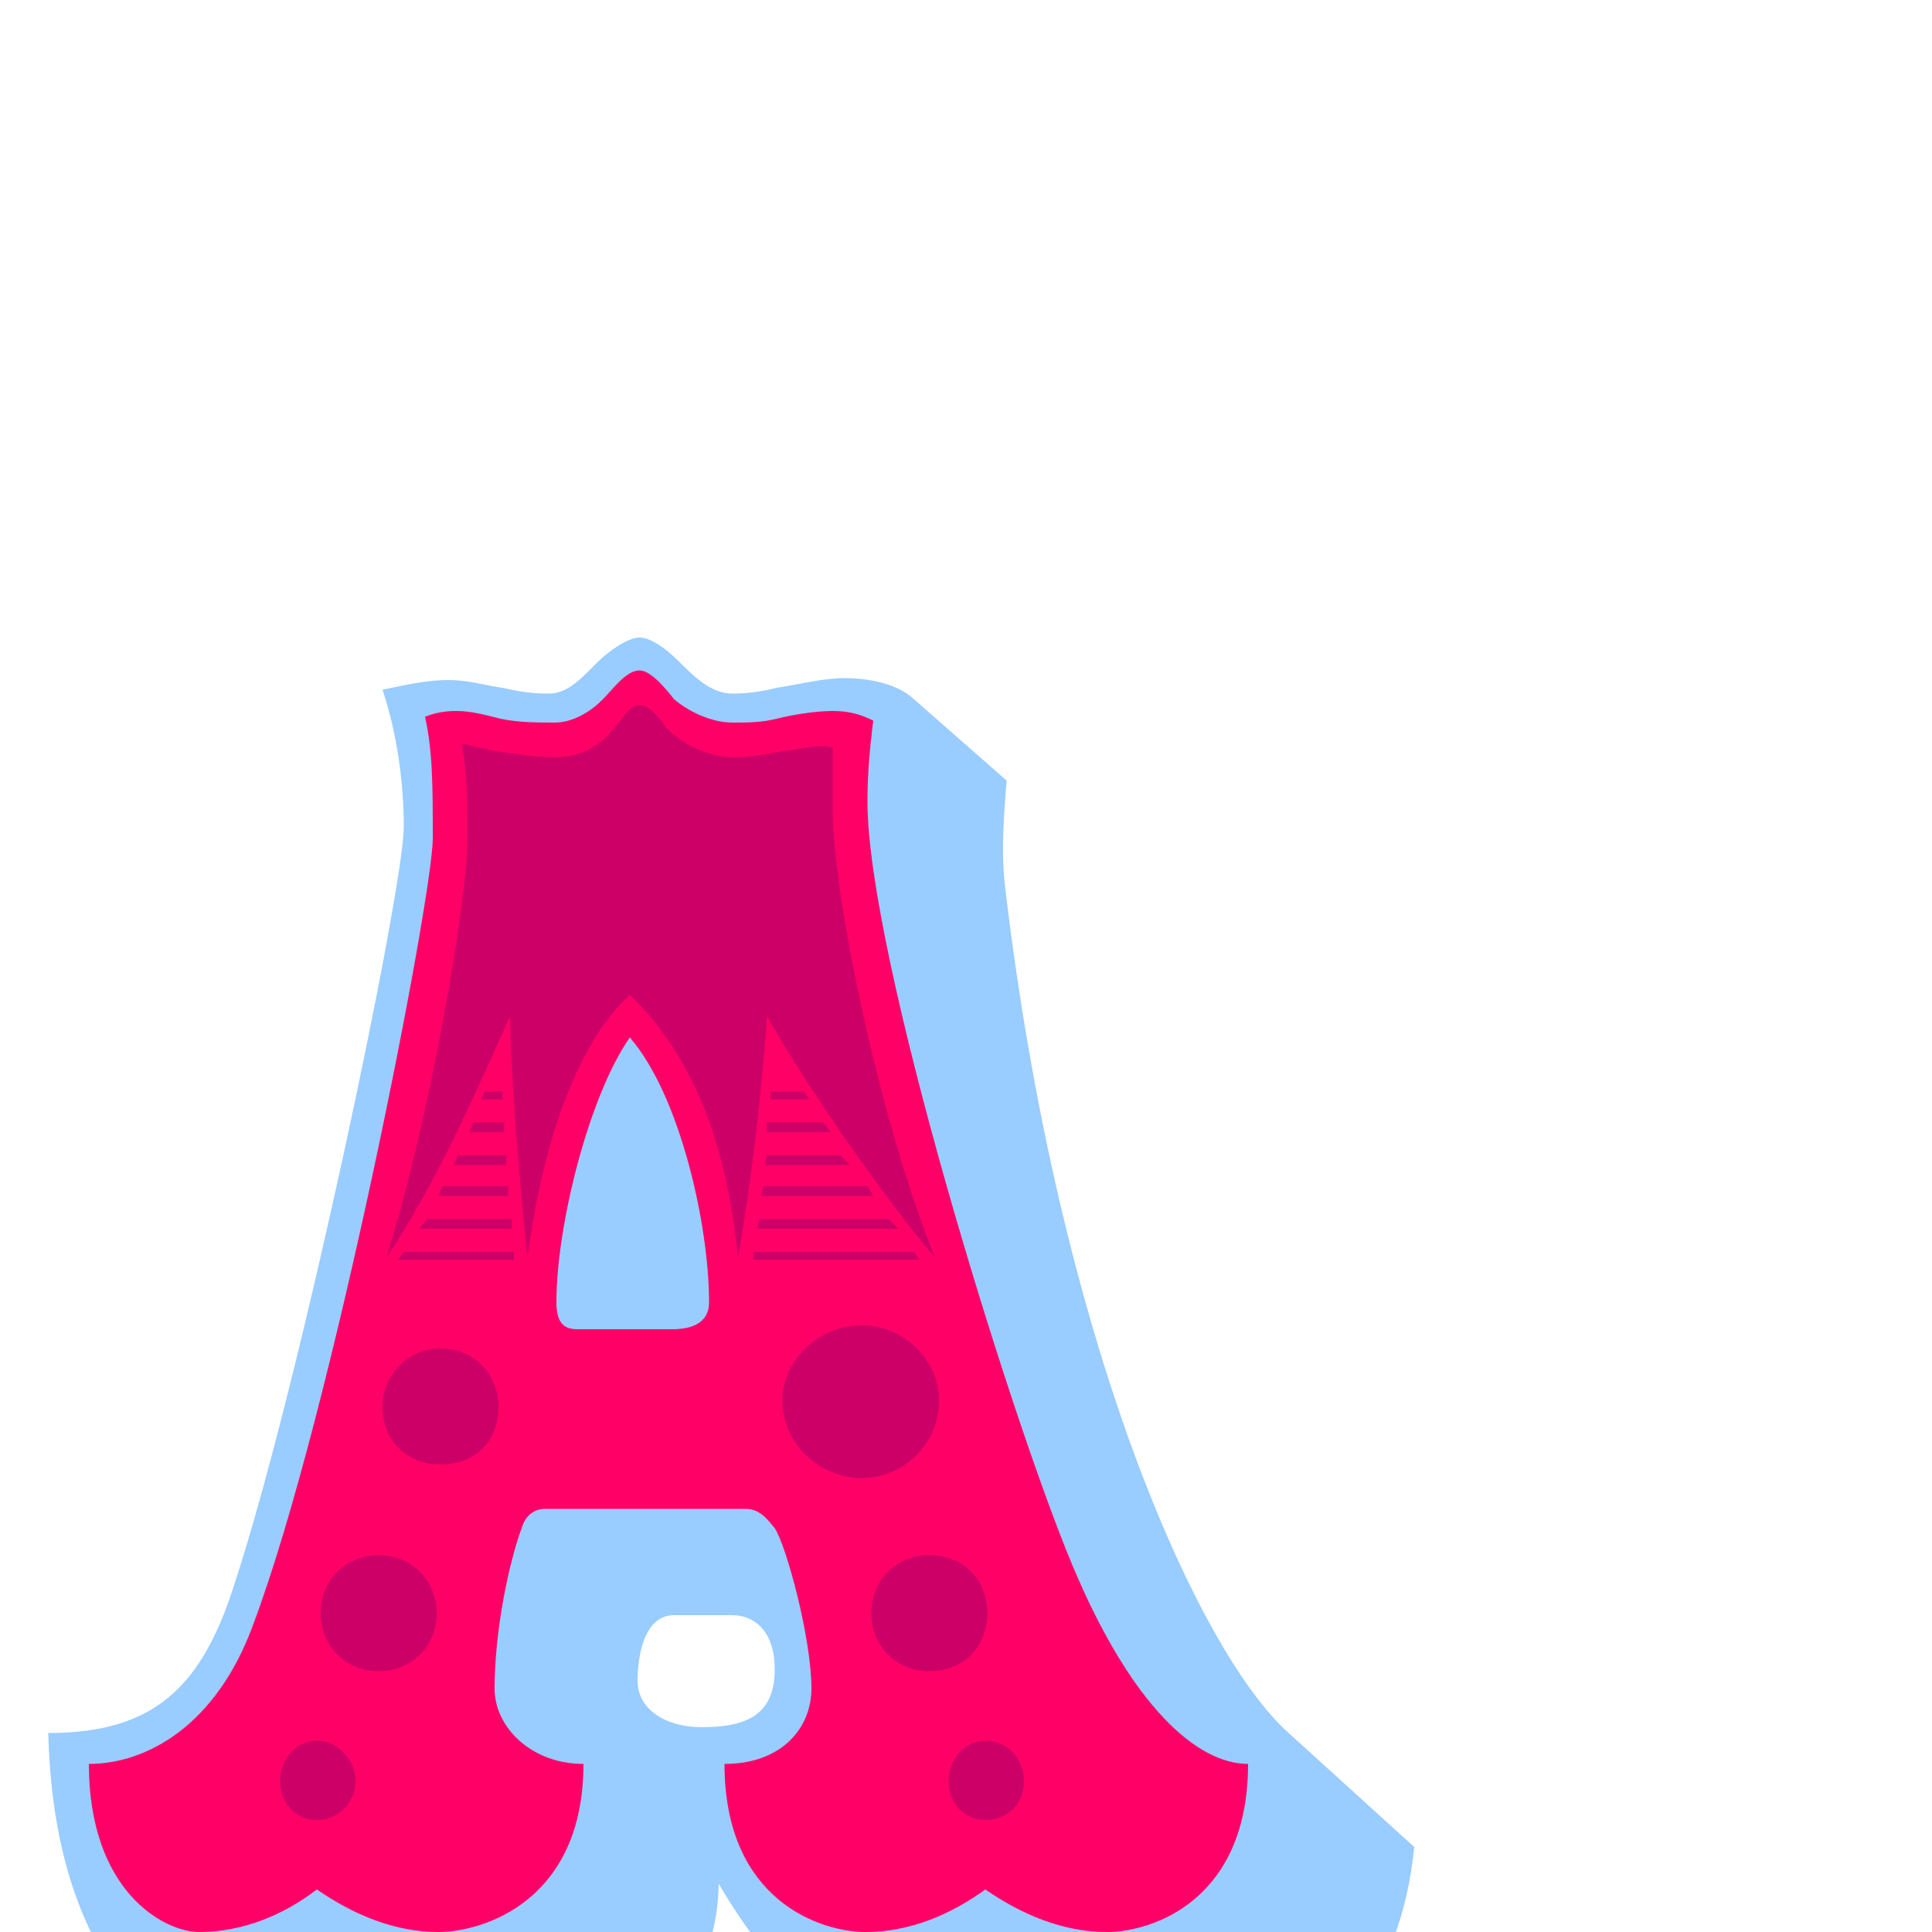
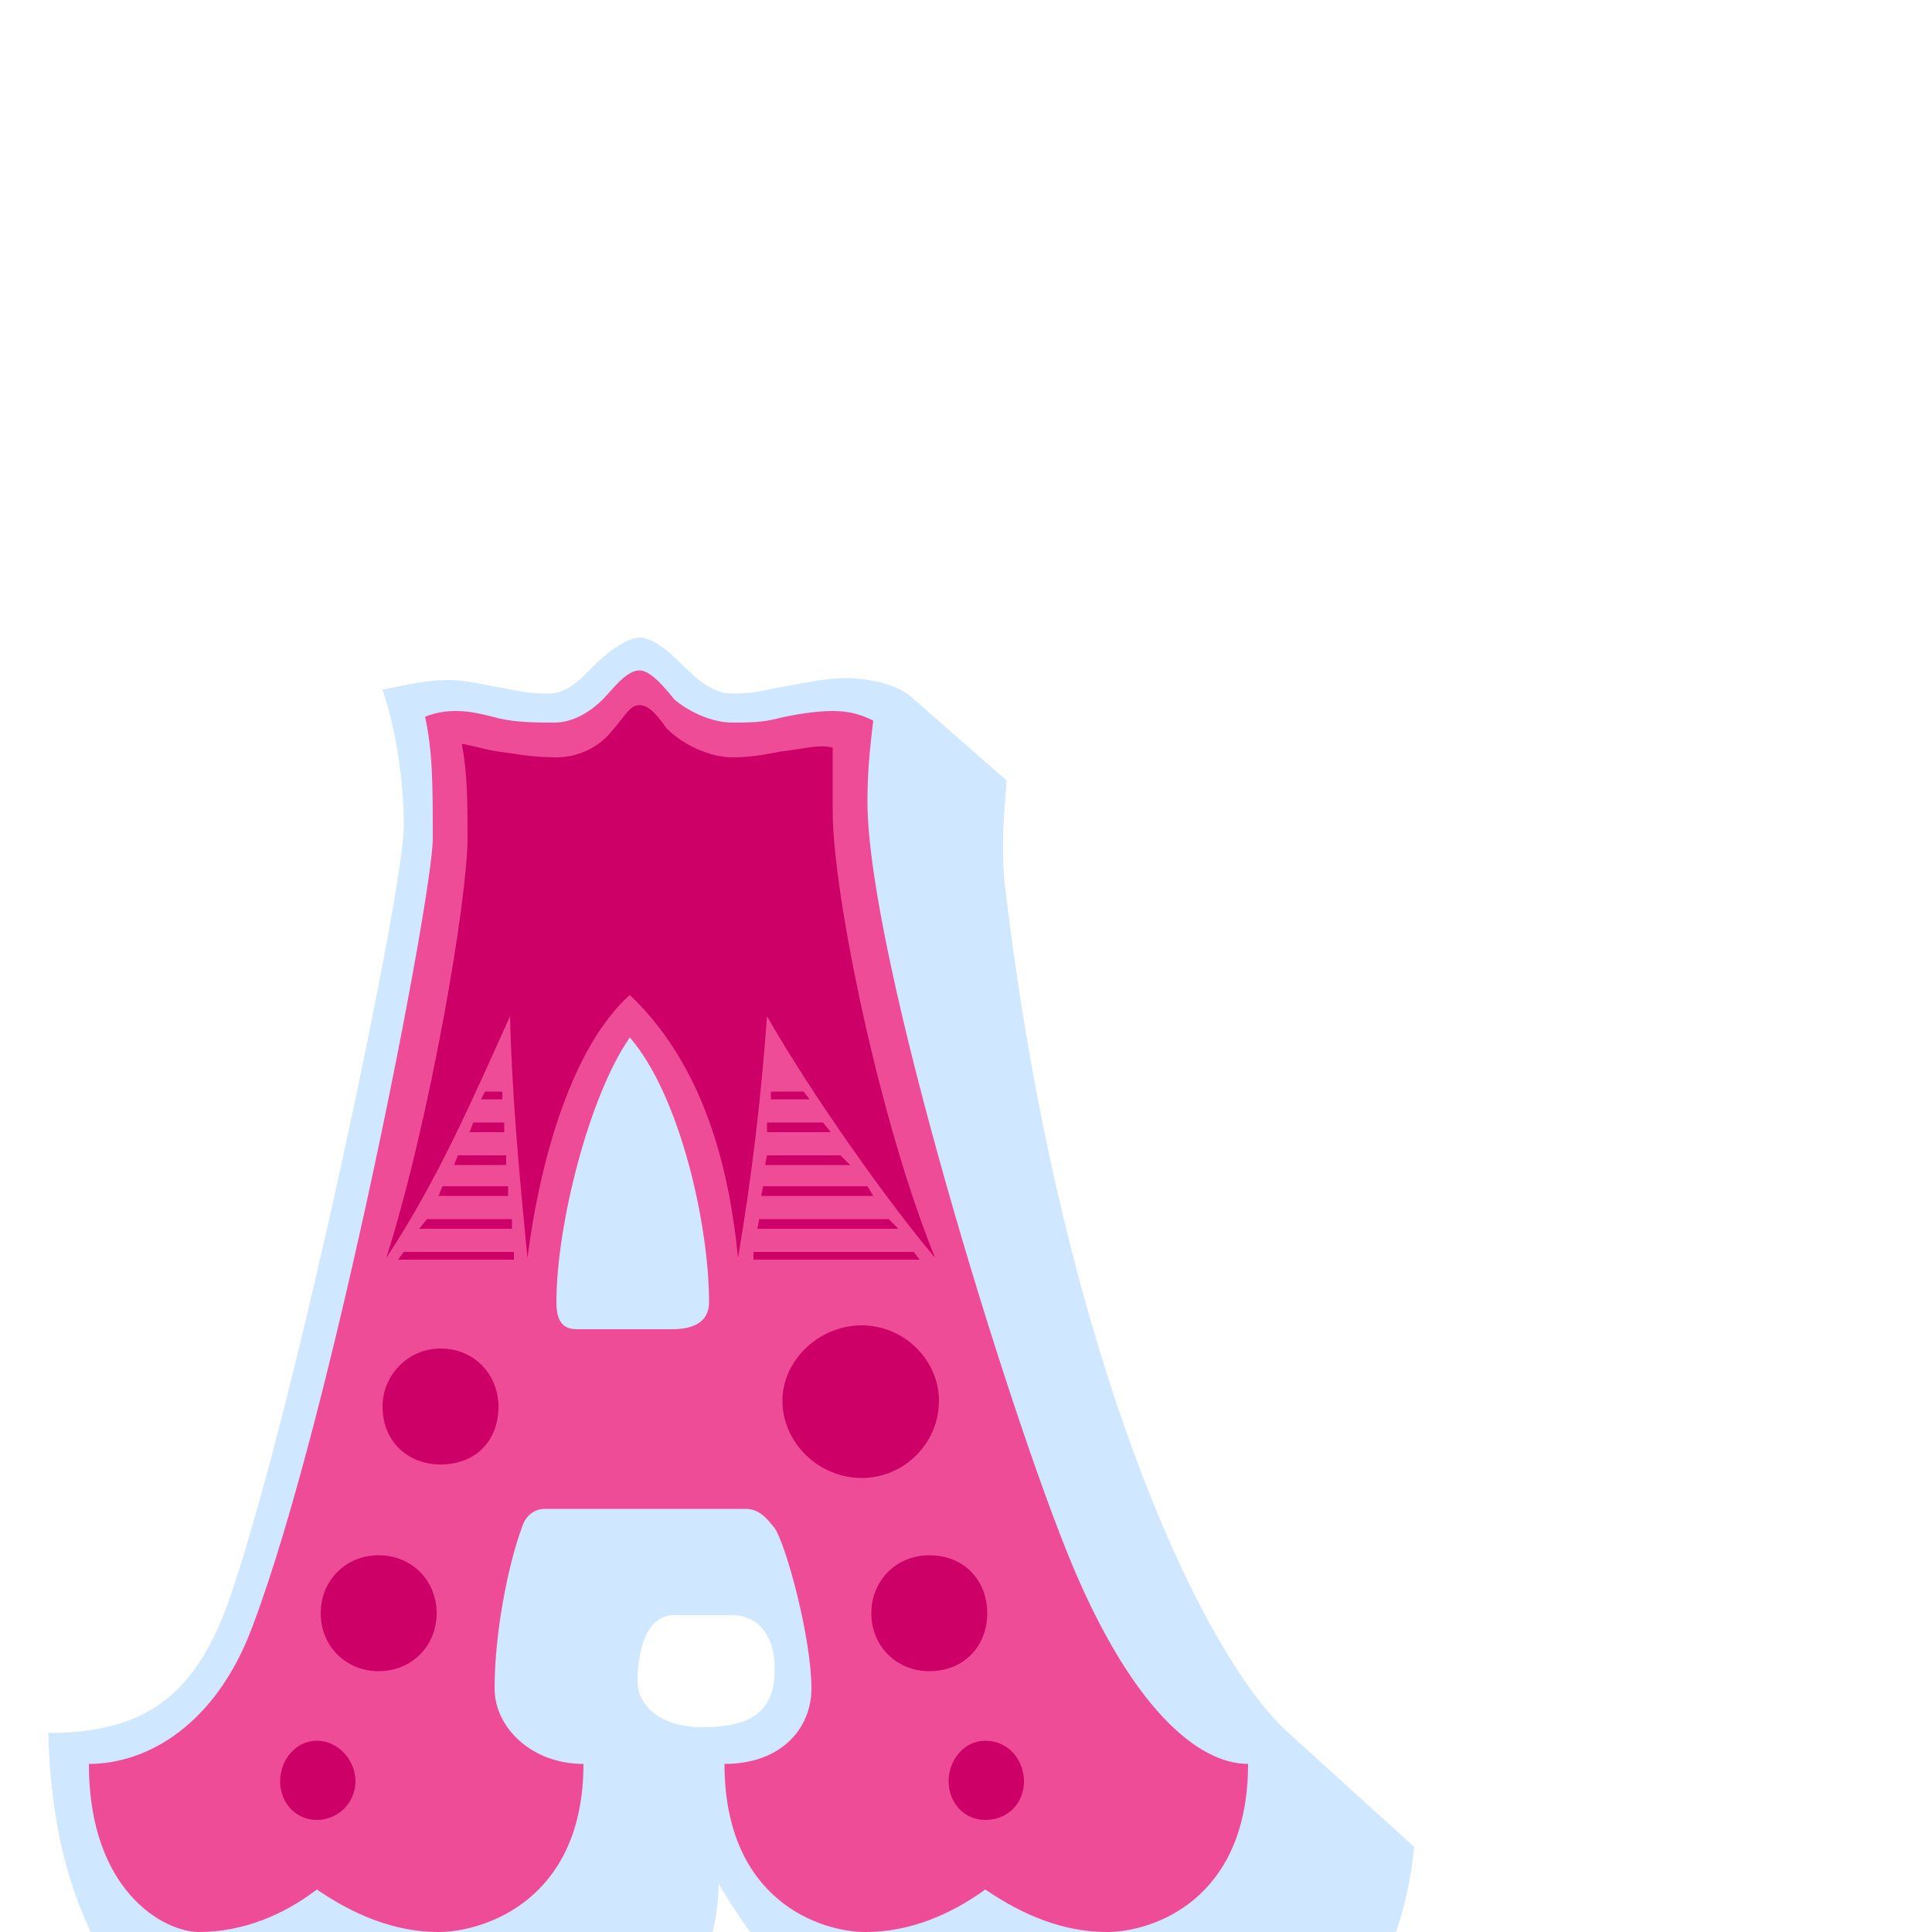
<svg xmlns="http://www.w3.org/2000/svg" viewBox="0 -1000 1000 1000">
-   <path fill="#99ccff" d="M379 -641C368 -641 359 -650 351 -658C345 -664 337 -670 331 -670C325 -670 315 -663 309 -657C301 -649 294 -641 284 -641C275 -641 269 -642 260 -644C252 -645 243 -648 232 -648C222 -648 212 -646 198 -643C206 -619 209 -593 209 -572C209 -540 155 -282 121 -179C104 -126 79 -103 25 -103C28 24 95 70 142 70C161 70 177 66 190 59C203 52 214 42 220 32C236 54 260 70 292 70C326 70 371 35 372 -25C404 30 450 70 495 70C515 70 529 65 541 58C552 51 561 41 569 32C582 53 608 70 639 70C686 70 725 27 732 -44L667 -103C621 -144 548 -303 520 -543C518 -563 520 -581 521 -596L472 -639C464 -646 450 -649 437 -649C426 -649 415 -646 402 -644C394 -642 387 -641 379 -641ZM349 -164H379C391 -164 401 -155 401 -136C401 -112 386 -106 363 -106C345 -106 330 -115 330 -130C330 -142 333 -164 349 -164Z" />
-   <path fill="#ff0066" d="M386 -219C393 -219 397 -214 401 -209C407 -200 420 -152 420 -126C420 -106 405 -87 375 -87C375 -16 425 0 448 0C471 0 492 -9 510 -22C529 -9 550 0 573 0C596 0 646 -16 646 -87C620 -87 586 -116 555 -190C522 -269 449 -506 449 -585C449 -599 450 -611 452 -627C446 -630 440 -632 431 -632C422 -632 410 -630 402 -628C394 -626 387 -626 379 -626C368 -626 356 -632 349 -638C345 -643 337 -653 331 -653C324 -653 317 -643 312 -638C306 -632 297 -626 287 -626C279 -626 268 -626 259 -628C251 -630 244 -632 236 -632C230 -632 225 -631 220 -629C224 -611 224 -593 224 -566C224 -536 172 -268 131 -159C112 -107 76 -87 46 -87C46 -21 85 0 103 0C126 0 147 -9 164 -22C183 -9 204 0 227 0C250 0 302 -16 302 -87C275 -87 256 -106 256 -126C256 -155 263 -190 270 -209C272 -216 277 -219 282 -219ZM299 -312C293 -312 288 -314 288 -326C288 -366 305 -433 326 -463C352 -433 367 -366 367 -326C367 -314 356 -312 348 -312Z" />
+   <path opacity="0.47" fill="#99ccff" d="M379 -641C368 -641 359 -650 351 -658C345 -664 337 -670 331 -670C325 -670 315 -663 309 -657C301 -649 294 -641 284 -641C275 -641 269 -642 260 -644C252 -645 243 -648 232 -648C222 -648 212 -646 198 -643C206 -619 209 -593 209 -572C209 -540 155 -282 121 -179C104 -126 79 -103 25 -103C28 24 95 70 142 70C161 70 177 66 190 59C203 52 214 42 220 32C236 54 260 70 292 70C326 70 371 35 372 -25C404 30 450 70 495 70C515 70 529 65 541 58C552 51 561 41 569 32C582 53 608 70 639 70C686 70 725 27 732 -44L667 -103C621 -144 548 -303 520 -543C518 -563 520 -581 521 -596L472 -639C464 -646 450 -649 437 -649C426 -649 415 -646 402 -644C394 -642 387 -641 379 -641ZM349 -164H379C391 -164 401 -155 401 -136C401 -112 386 -106 363 -106C345 -106 330 -115 330 -130C330 -142 333 -164 349 -164Z" />
+   <path opacity="0.67" fill="#ff0066" d="M386 -219C393 -219 397 -214 401 -209C407 -200 420 -152 420 -126C420 -106 405 -87 375 -87C375 -16 425 0 448 0C471 0 492 -9 510 -22C529 -9 550 0 573 0C596 0 646 -16 646 -87C620 -87 586 -116 555 -190C522 -269 449 -506 449 -585C449 -599 450 -611 452 -627C446 -630 440 -632 431 -632C422 -632 410 -630 402 -628C394 -626 387 -626 379 -626C368 -626 356 -632 349 -638C345 -643 337 -653 331 -653C324 -653 317 -643 312 -638C306 -632 297 -626 287 -626C279 -626 268 -626 259 -628C251 -630 244 -632 236 -632C230 -632 225 -631 220 -629C224 -611 224 -593 224 -566C224 -536 172 -268 131 -159C112 -107 76 -87 46 -87C46 -21 85 0 103 0C126 0 147 -9 164 -22C183 -9 204 0 227 0C250 0 302 -16 302 -87C275 -87 256 -106 256 -126C256 -155 263 -190 270 -209C272 -216 277 -219 282 -219ZM299 -312C293 -312 288 -314 288 -326C288 -366 305 -433 326 -463C352 -433 367 -366 367 -326C367 -314 356 -312 348 -312Z" />
  <path fill="#cc0066" d="M431 -613C424 -615 414 -612 404 -611C394 -609 387 -608 379 -608C368 -608 354 -614 345 -623C340 -630 336 -635 331 -635C326 -635 324 -630 317 -622C310 -613 299 -608 288 -608C275 -608 266 -610 258 -611C251 -612 245 -614 239 -615C242 -600 242 -583 242 -566C242 -535 223 -422 200 -349C227 -390 245 -432 264 -474C265 -432 269 -390 273 -349C280 -403 297 -459 326 -485C367 -446 378 -389 382 -349C389 -390 394 -432 397 -474C421 -432 461 -376 484 -349C455 -420 431 -538 431 -580ZM465 -364L460 -369H393L392 -364ZM265 -364V-369H221L217 -364ZM476 -348L473 -352H390V-348ZM266 -348V-352H209L206 -348ZM263 -381V-386H229L227 -381ZM262 -397V-402H237L235 -397ZM452 -381L449 -386H395L394 -381ZM440 -397L435 -402H397L396 -397ZM430 -414L426 -419H397V-414ZM419 -431L416 -435H399V-431ZM261 -414V-419H245L243 -414ZM260 -431V-435H251L249 -431ZM446 -314C424 -314 405 -296 405 -275C405 -253 424 -235 446 -235C468 -235 486 -253 486 -275C486 -296 468 -314 446 -314ZM196 -195C179 -195 166 -182 166 -165C166 -148 179 -135 196 -135C213 -135 226 -148 226 -165C226 -182 213 -195 196 -195ZM164 -99C153 -99 145 -89 145 -78C145 -67 153 -58 164 -58C175 -58 184 -67 184 -78C184 -89 175 -99 164 -99ZM228 -302C211 -302 198 -288 198 -272C198 -254 211 -242 228 -242C246 -242 258 -254 258 -272C258 -288 246 -302 228 -302ZM481 -195C464 -195 451 -182 451 -165C451 -148 464 -135 481 -135C499 -135 511 -148 511 -165C511 -182 499 -195 481 -195ZM510 -99C499 -99 491 -89 491 -78C491 -67 499 -58 510 -58C522 -58 530 -67 530 -78C530 -89 522 -99 510 -99Z" />
</svg>
